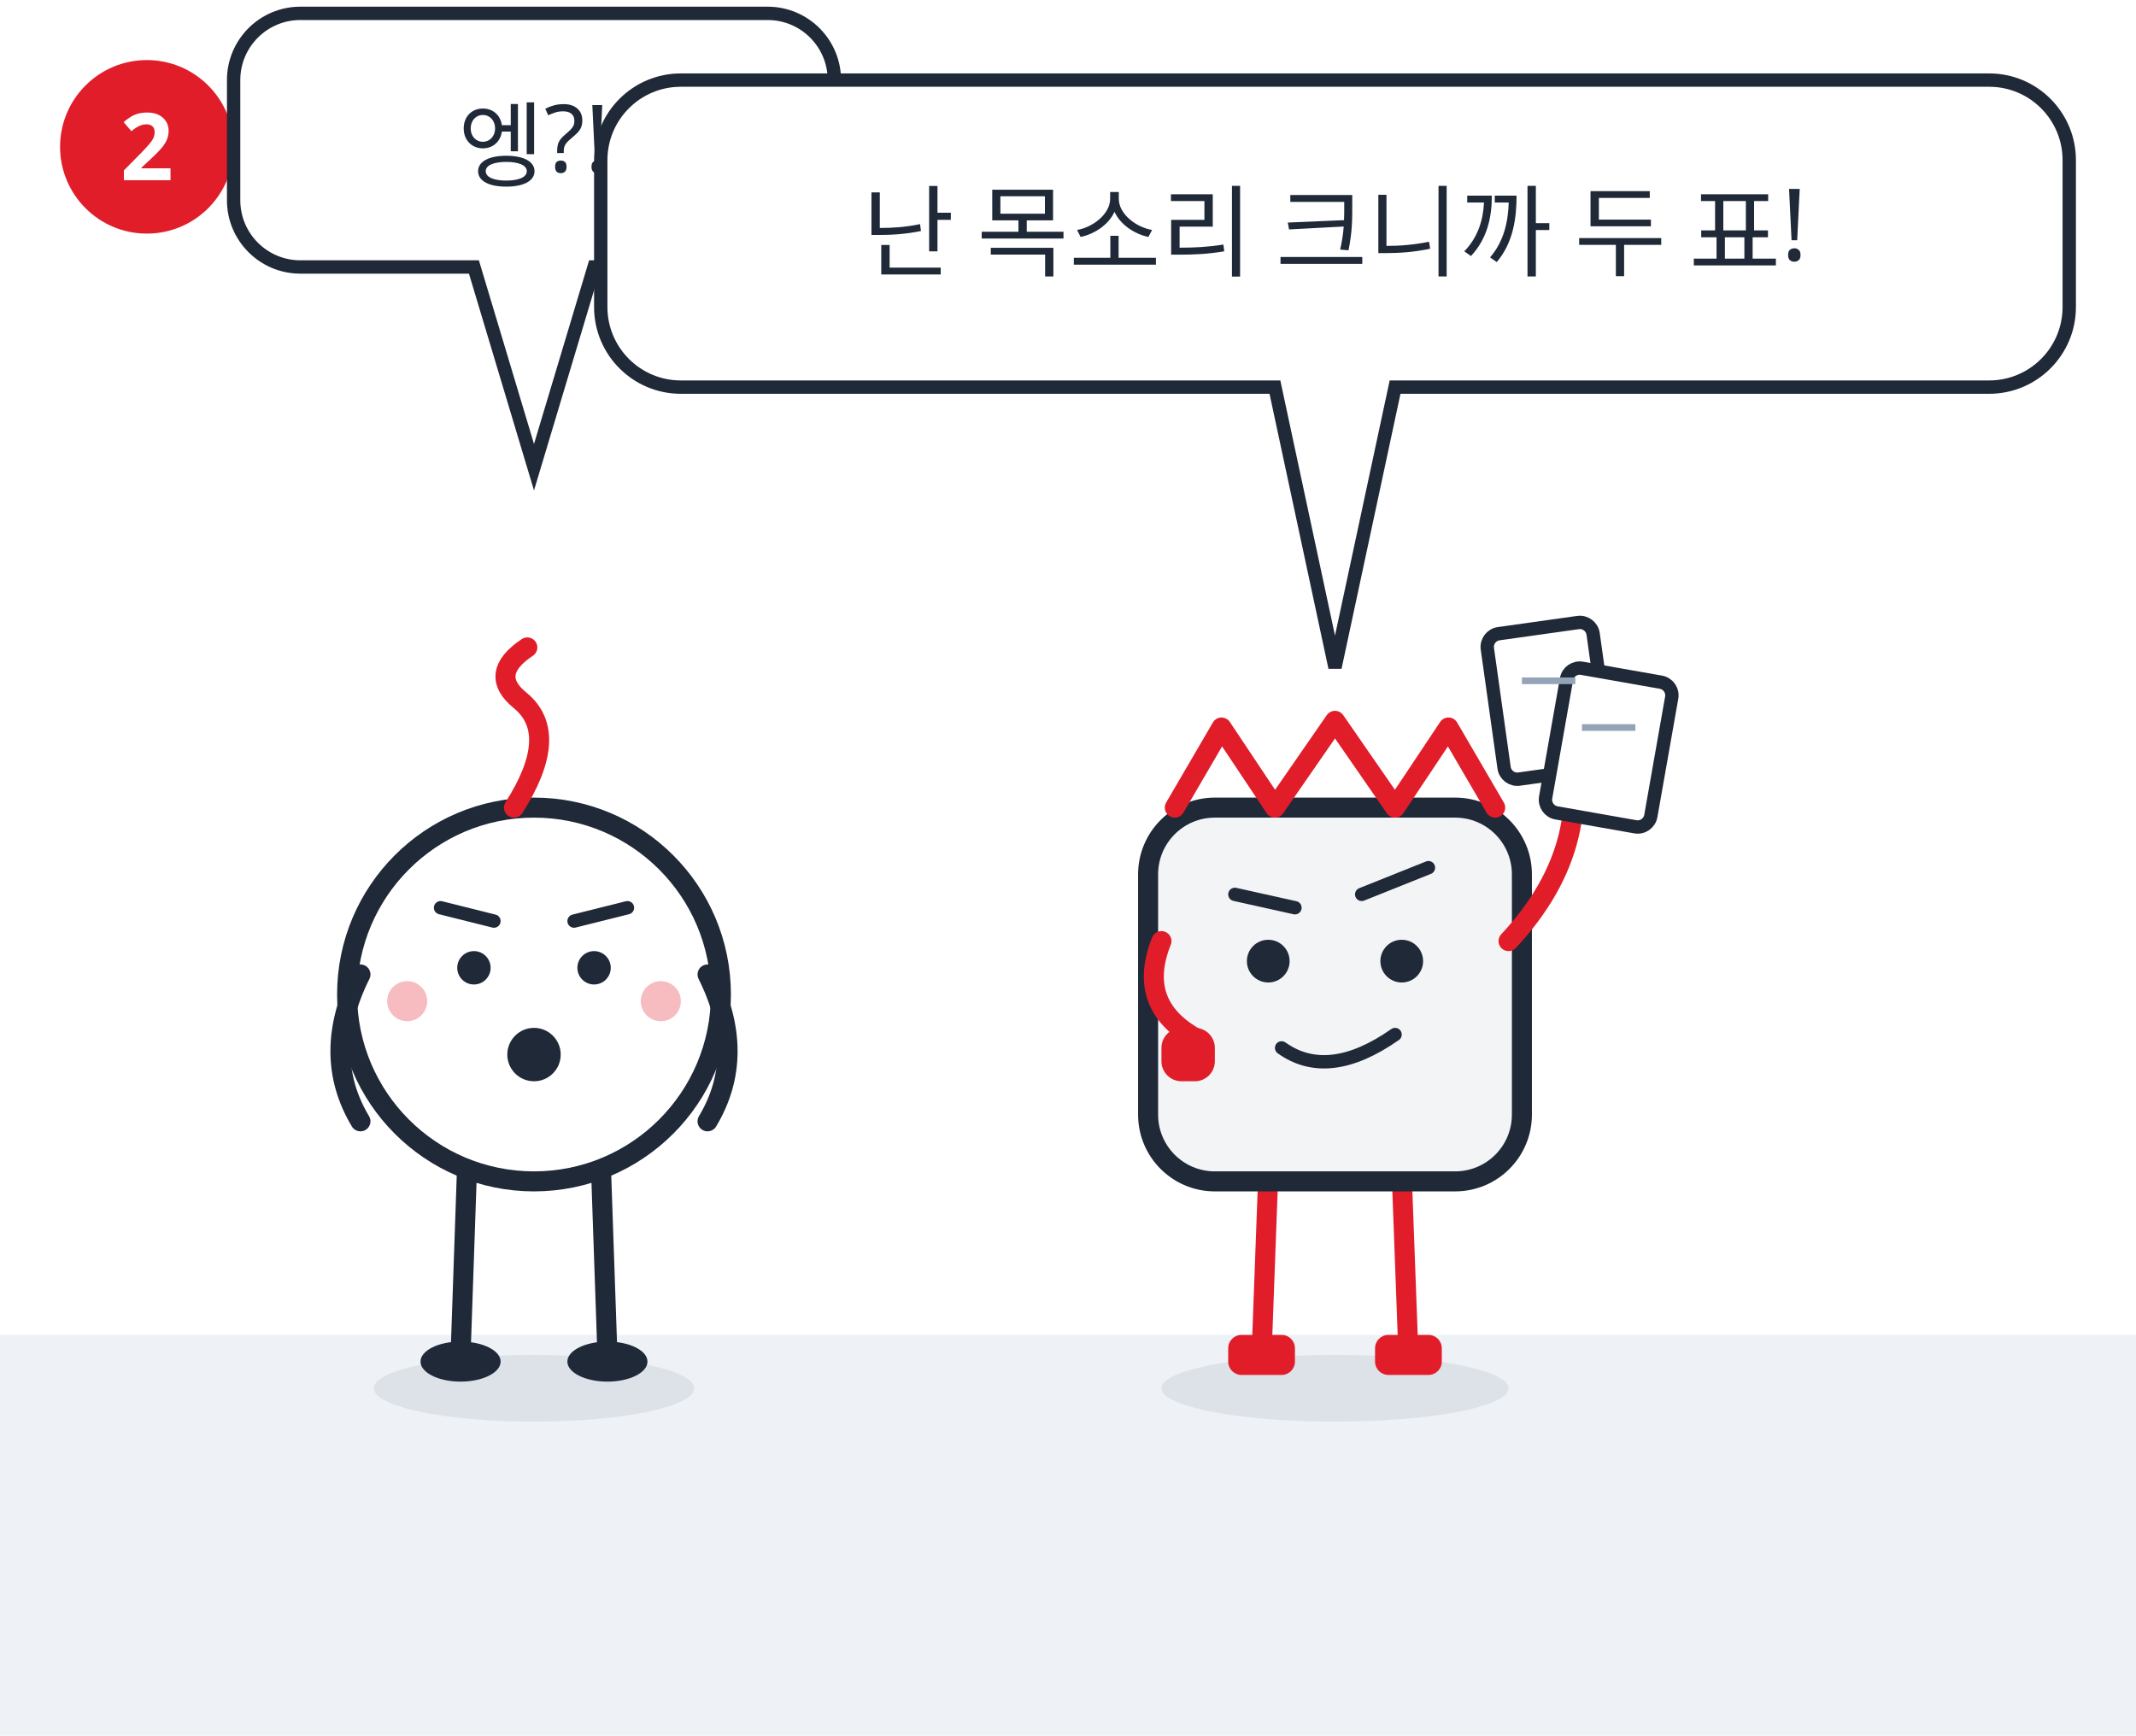
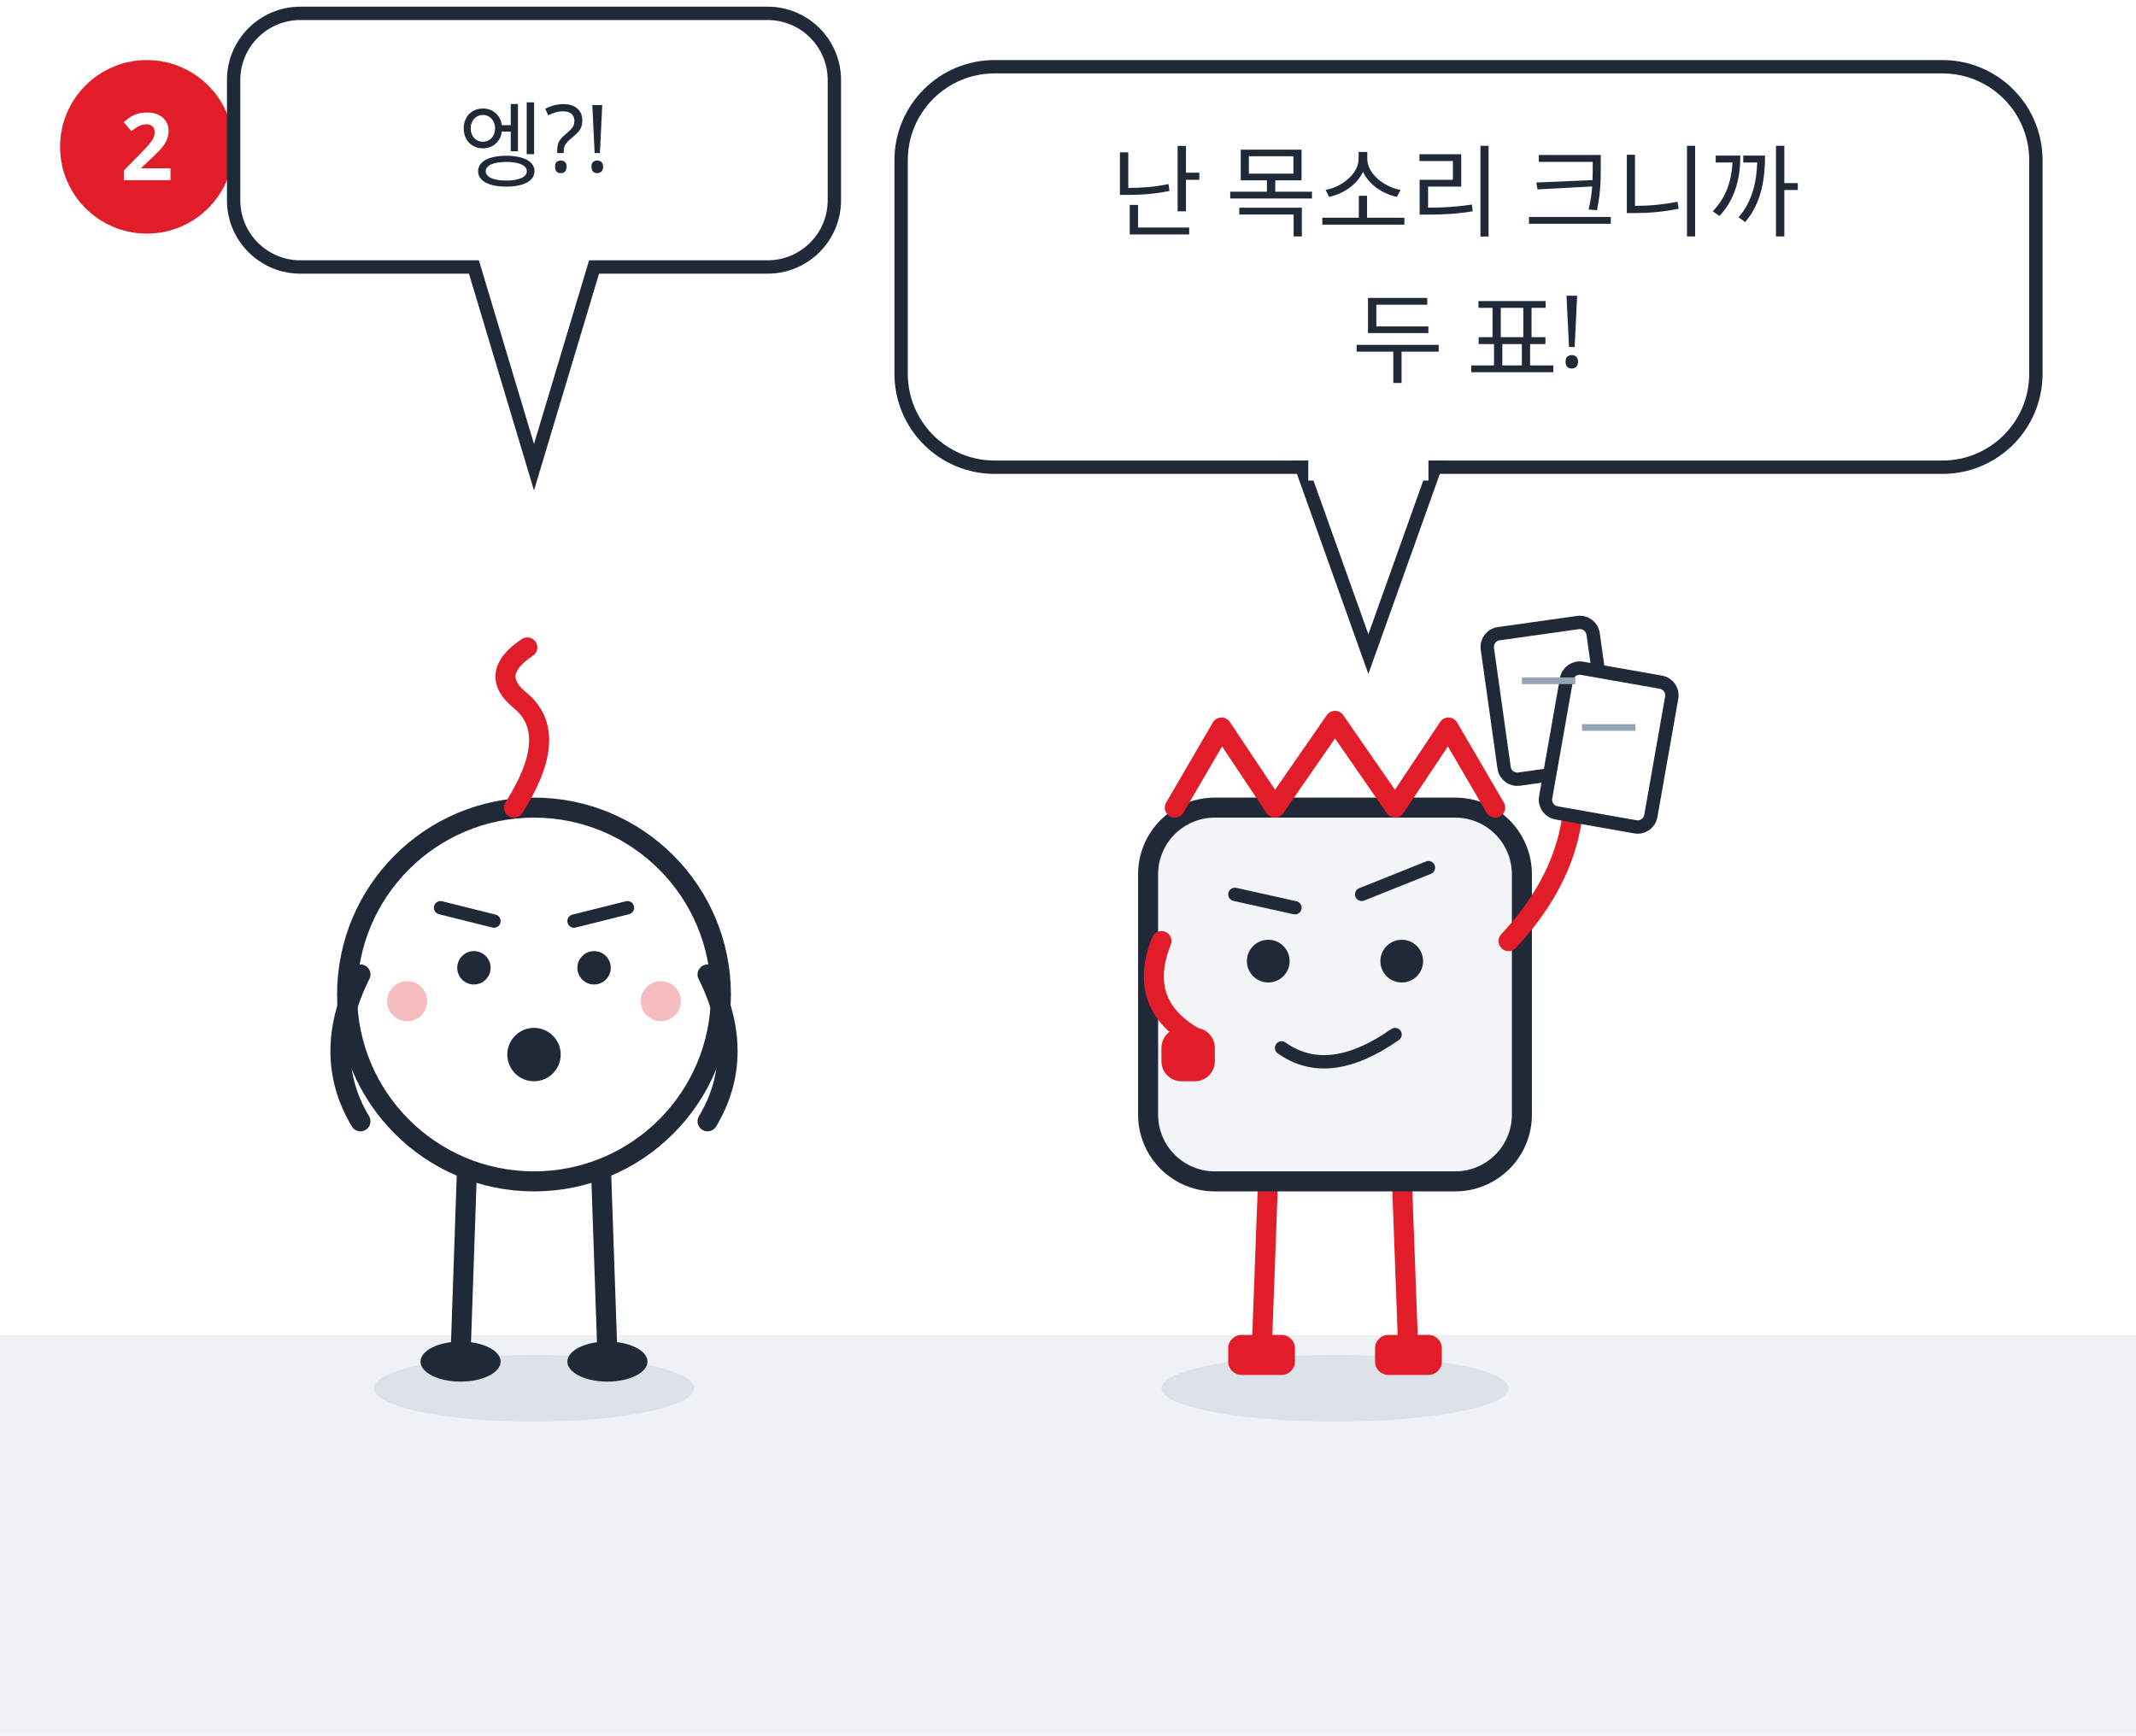
<svg xmlns="http://www.w3.org/2000/svg" viewBox="0 0 320 260" role="img" aria-label="네모가 목소리가 크다며 투표용지 두 장을 들고 두 표를 달라고 우기는 장면">
  <rect width="320" height="260" fill="#ffffff" />
  <rect y="200" width="320" height="60" fill="#eef2f7" />
  <circle cx="22" cy="22" r="13" fill="#e11d2a" />
  <text x="22" y="27" text-anchor="middle" font-family="'Pretendard', sans-serif" font-size="14" font-weight="bold" fill="#ffffff">2</text>
  <g transform="translate(80,206)">
    <ellipse cx="0" cy="2" rx="24" ry="5" fill="#1f2937" opacity="0.08" />
    <line x1="-10" y1="-32" x2="-11" y2="-3" stroke="#1f2937" stroke-width="3" stroke-linecap="round" />
    <line x1="10" y1="-32" x2="11" y2="-3" stroke="#1f2937" stroke-width="3" stroke-linecap="round" />
    <ellipse cx="-11" cy="-2" rx="6" ry="3" fill="#1f2937" />
    <ellipse cx="11" cy="-2" rx="6" ry="3" fill="#1f2937" />
    <circle cx="0" cy="-57" r="28" fill="#ffffff" stroke="#1f2937" stroke-width="3" />
    <path d="M -3,-85 Q 4,-96 -2,-101 Q -7,-105 -1,-109" stroke="#e11d2a" stroke-width="3" stroke-linecap="round" fill="none" />
    <path d="M -26,-60 Q -32,-48 -26,-38" stroke="#1f2937" stroke-width="3" stroke-linecap="round" fill="none" />
    <path d="M 26,-60 Q 32,-48 26,-38" stroke="#1f2937" stroke-width="3" stroke-linecap="round" fill="none" />
    <circle cx="-19" cy="-56" r="3" fill="#e11d2a" opacity="0.3" />
    <circle cx="19" cy="-56" r="3" fill="#e11d2a" opacity="0.3" />
    <circle cx="-9" cy="-61" r="2.5" fill="#1f2937" />
    <circle cx="9" cy="-61" r="2.5" fill="#1f2937" />
    <line x1="-14" y1="-70" x2="-6" y2="-68" stroke="#1f2937" stroke-width="2" stroke-linecap="round" />
    <line x1="6" y1="-68" x2="14" y2="-70" stroke="#1f2937" stroke-width="2" stroke-linecap="round" />
    <circle cx="0" cy="-48" r="4" fill="#1f2937" />
  </g>
  <g transform="translate(200,206)">
    <ellipse cx="0" cy="2" rx="26" ry="5" fill="#1f2937" opacity="0.08" />
    <line x1="-10" y1="-30" x2="-11" y2="-3" stroke="#e11d2a" stroke-width="3" stroke-linecap="round" />
    <line x1="10" y1="-30" x2="11" y2="-3" stroke="#e11d2a" stroke-width="3" stroke-linecap="round" />
    <rect x="-16" y="-6" width="10" height="6" rx="2" fill="#e11d2a" />
    <rect x="6" y="-6" width="10" height="6" rx="2" fill="#e11d2a" />
    <rect x="-28" y="-85" width="56" height="56" rx="10" fill="#f3f4f6" stroke="#1f2937" stroke-width="3" />
    <polyline points="-24,-85 -17,-97 -9,-85 0,-98 9,-85 17,-97 24,-85" fill="none" stroke="#e11d2a" stroke-width="3" stroke-linejoin="round" stroke-linecap="round" />
    <path d="M -26,-65 Q -30,-55 -20,-50" stroke="#e11d2a" stroke-width="3" stroke-linecap="round" fill="none" />
    <rect x="-26" y="-52" width="8" height="8" rx="3" fill="#e11d2a" />
    <path d="M 26,-65 Q 40,-80 34,-98" stroke="#e11d2a" stroke-width="3" stroke-linecap="round" fill="none" />
    <rect x="24" y="-112" width="16" height="22" rx="2" fill="#ffffff" stroke="#1f2937" stroke-width="2" transform="rotate(-8 32 -101)" />
    <rect x="33" y="-105" width="16" height="22" rx="2" fill="#ffffff" stroke="#1f2937" stroke-width="2" transform="rotate(10 41 -94)" />
    <line x1="28" y1="-104" x2="36" y2="-104" stroke="#94a3b8" stroke-width="1" />
    <line x1="37" y1="-97" x2="45" y2="-97" stroke="#94a3b8" stroke-width="1" />
    <circle cx="-10" cy="-62" r="3.2" fill="#1f2937" />
    <circle cx="10" cy="-62" r="3.2" fill="#1f2937" />
    <line x1="-15" y1="-72" x2="-6" y2="-70" stroke="#1f2937" stroke-width="2" stroke-linecap="round" />
    <line x1="4" y1="-72" x2="14" y2="-76" stroke="#1f2937" stroke-width="2" stroke-linecap="round" />
    <path d="M -8,-49 Q -1,-44 9,-51" stroke="#1f2937" stroke-width="2" stroke-linecap="round" fill="none" />
  </g>
  <path d="M 45,2 H 115 A10,10 0 0 1 125,12 V 30 A10,10 0 0 1 115,40 H 89 L 80,70 L 71,40 H 45 A10,10 0 0 1 35,30 V 12 A10,10 0 0 1 45,2 Z" fill="#ffffff" stroke="#1f2937" stroke-width="2" />
  <text x="80" y="22" text-anchor="middle" dominant-baseline="middle" font-family="'Pretendard', sans-serif" font-size="14" fill="#1f2937">엥?!</text>
-   <path d="M 102,12 H 298 A12,12 0 0 1 310,24 V 46 A12,12 0 0 1 298,58 H 209 L 200,100 L 191,58 H 102 A12,12 0 0 1 90,46 V 24 A12,12 0 0 1 102,12 Z" fill="#ffffff" stroke="#1f2937" stroke-width="2" />
-   <text x="200" y="35" text-anchor="middle" dominant-baseline="middle" font-family="'Pretendard', sans-serif" font-size="15" fill="#1f2937">난 목소리 크니까 두 표!</text>
+   <rect x="135" y="10" width="170" height="60" rx="14" fill="#ffffff" stroke="#1f2937" stroke-width="2" />
+   <polygon points="195,70 215,70 205,98" fill="#ffffff" stroke="#1f2937" stroke-width="2" />
+   <rect x="196" y="68" width="18" height="4" fill="#ffffff" />
+   <text x="220" y="40" text-anchor="middle" dominant-baseline="middle" font-family="'Pretendard', sans-serif" font-size="15" fill="#1f2937">
+     <tspan x="220" dy="-11">난 목소리 크니까</tspan>
+     <tspan x="220" dy="22">두 표!</tspan>
+   </text>
</svg>
